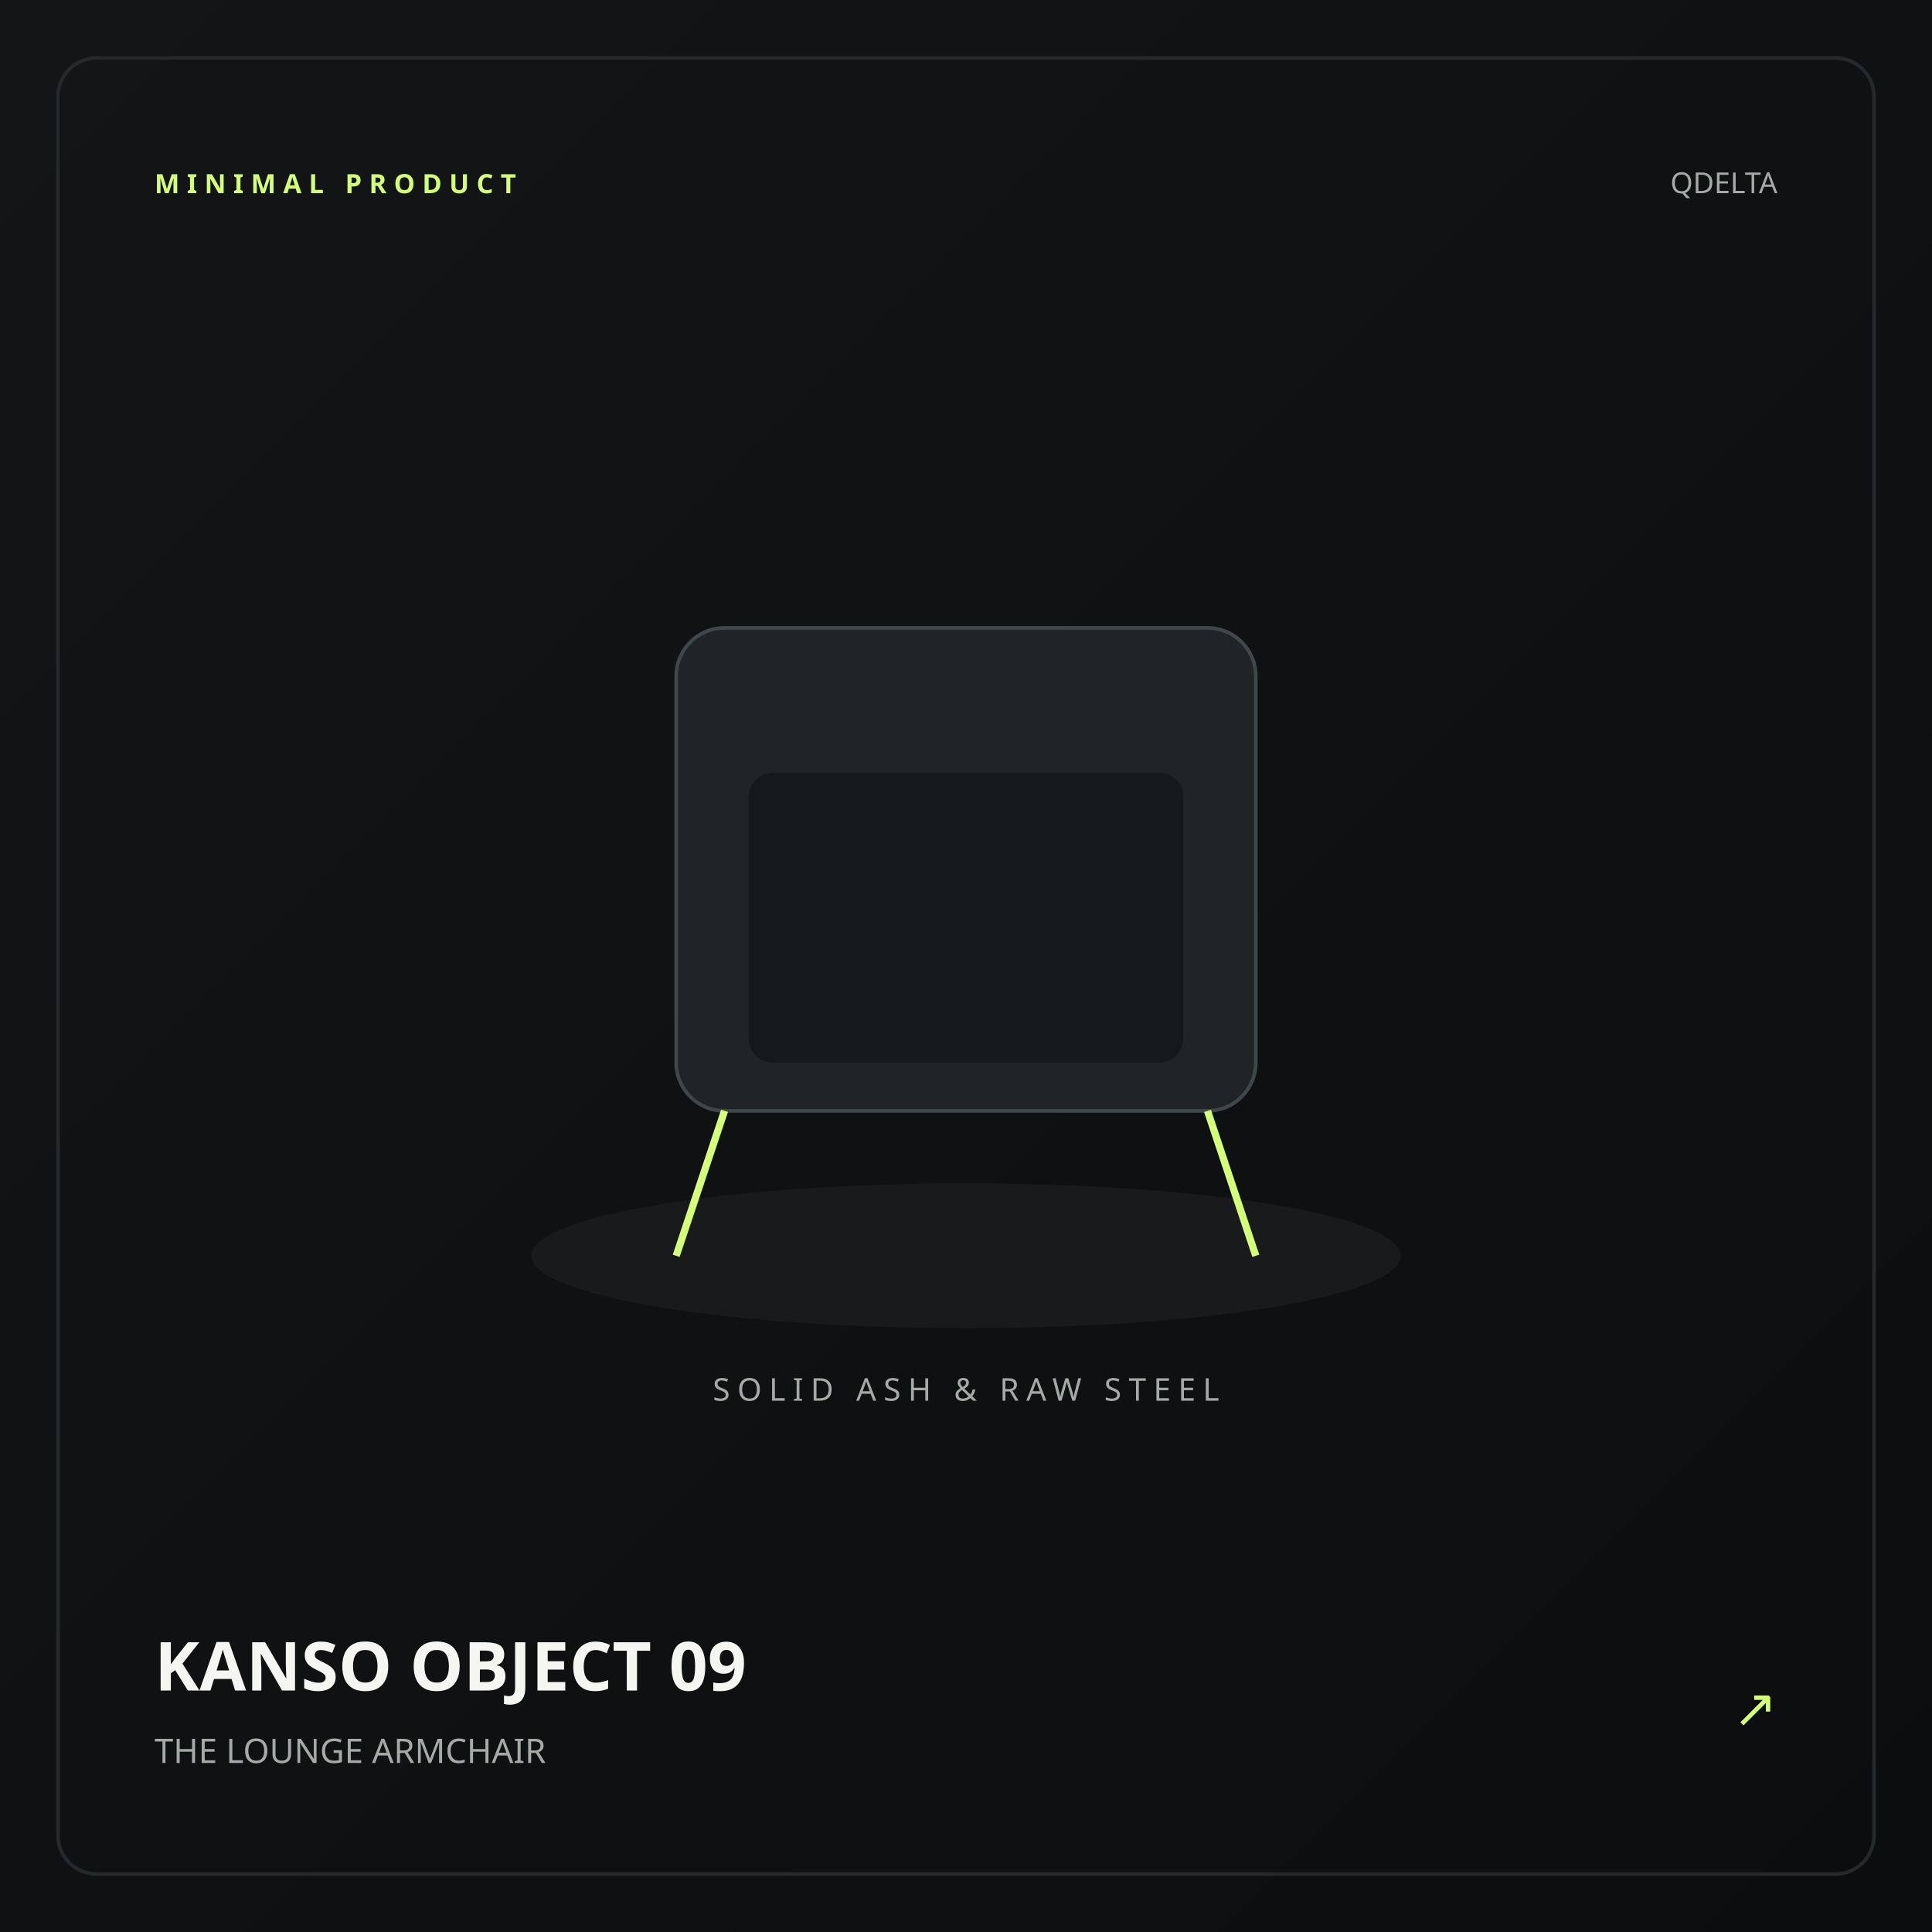
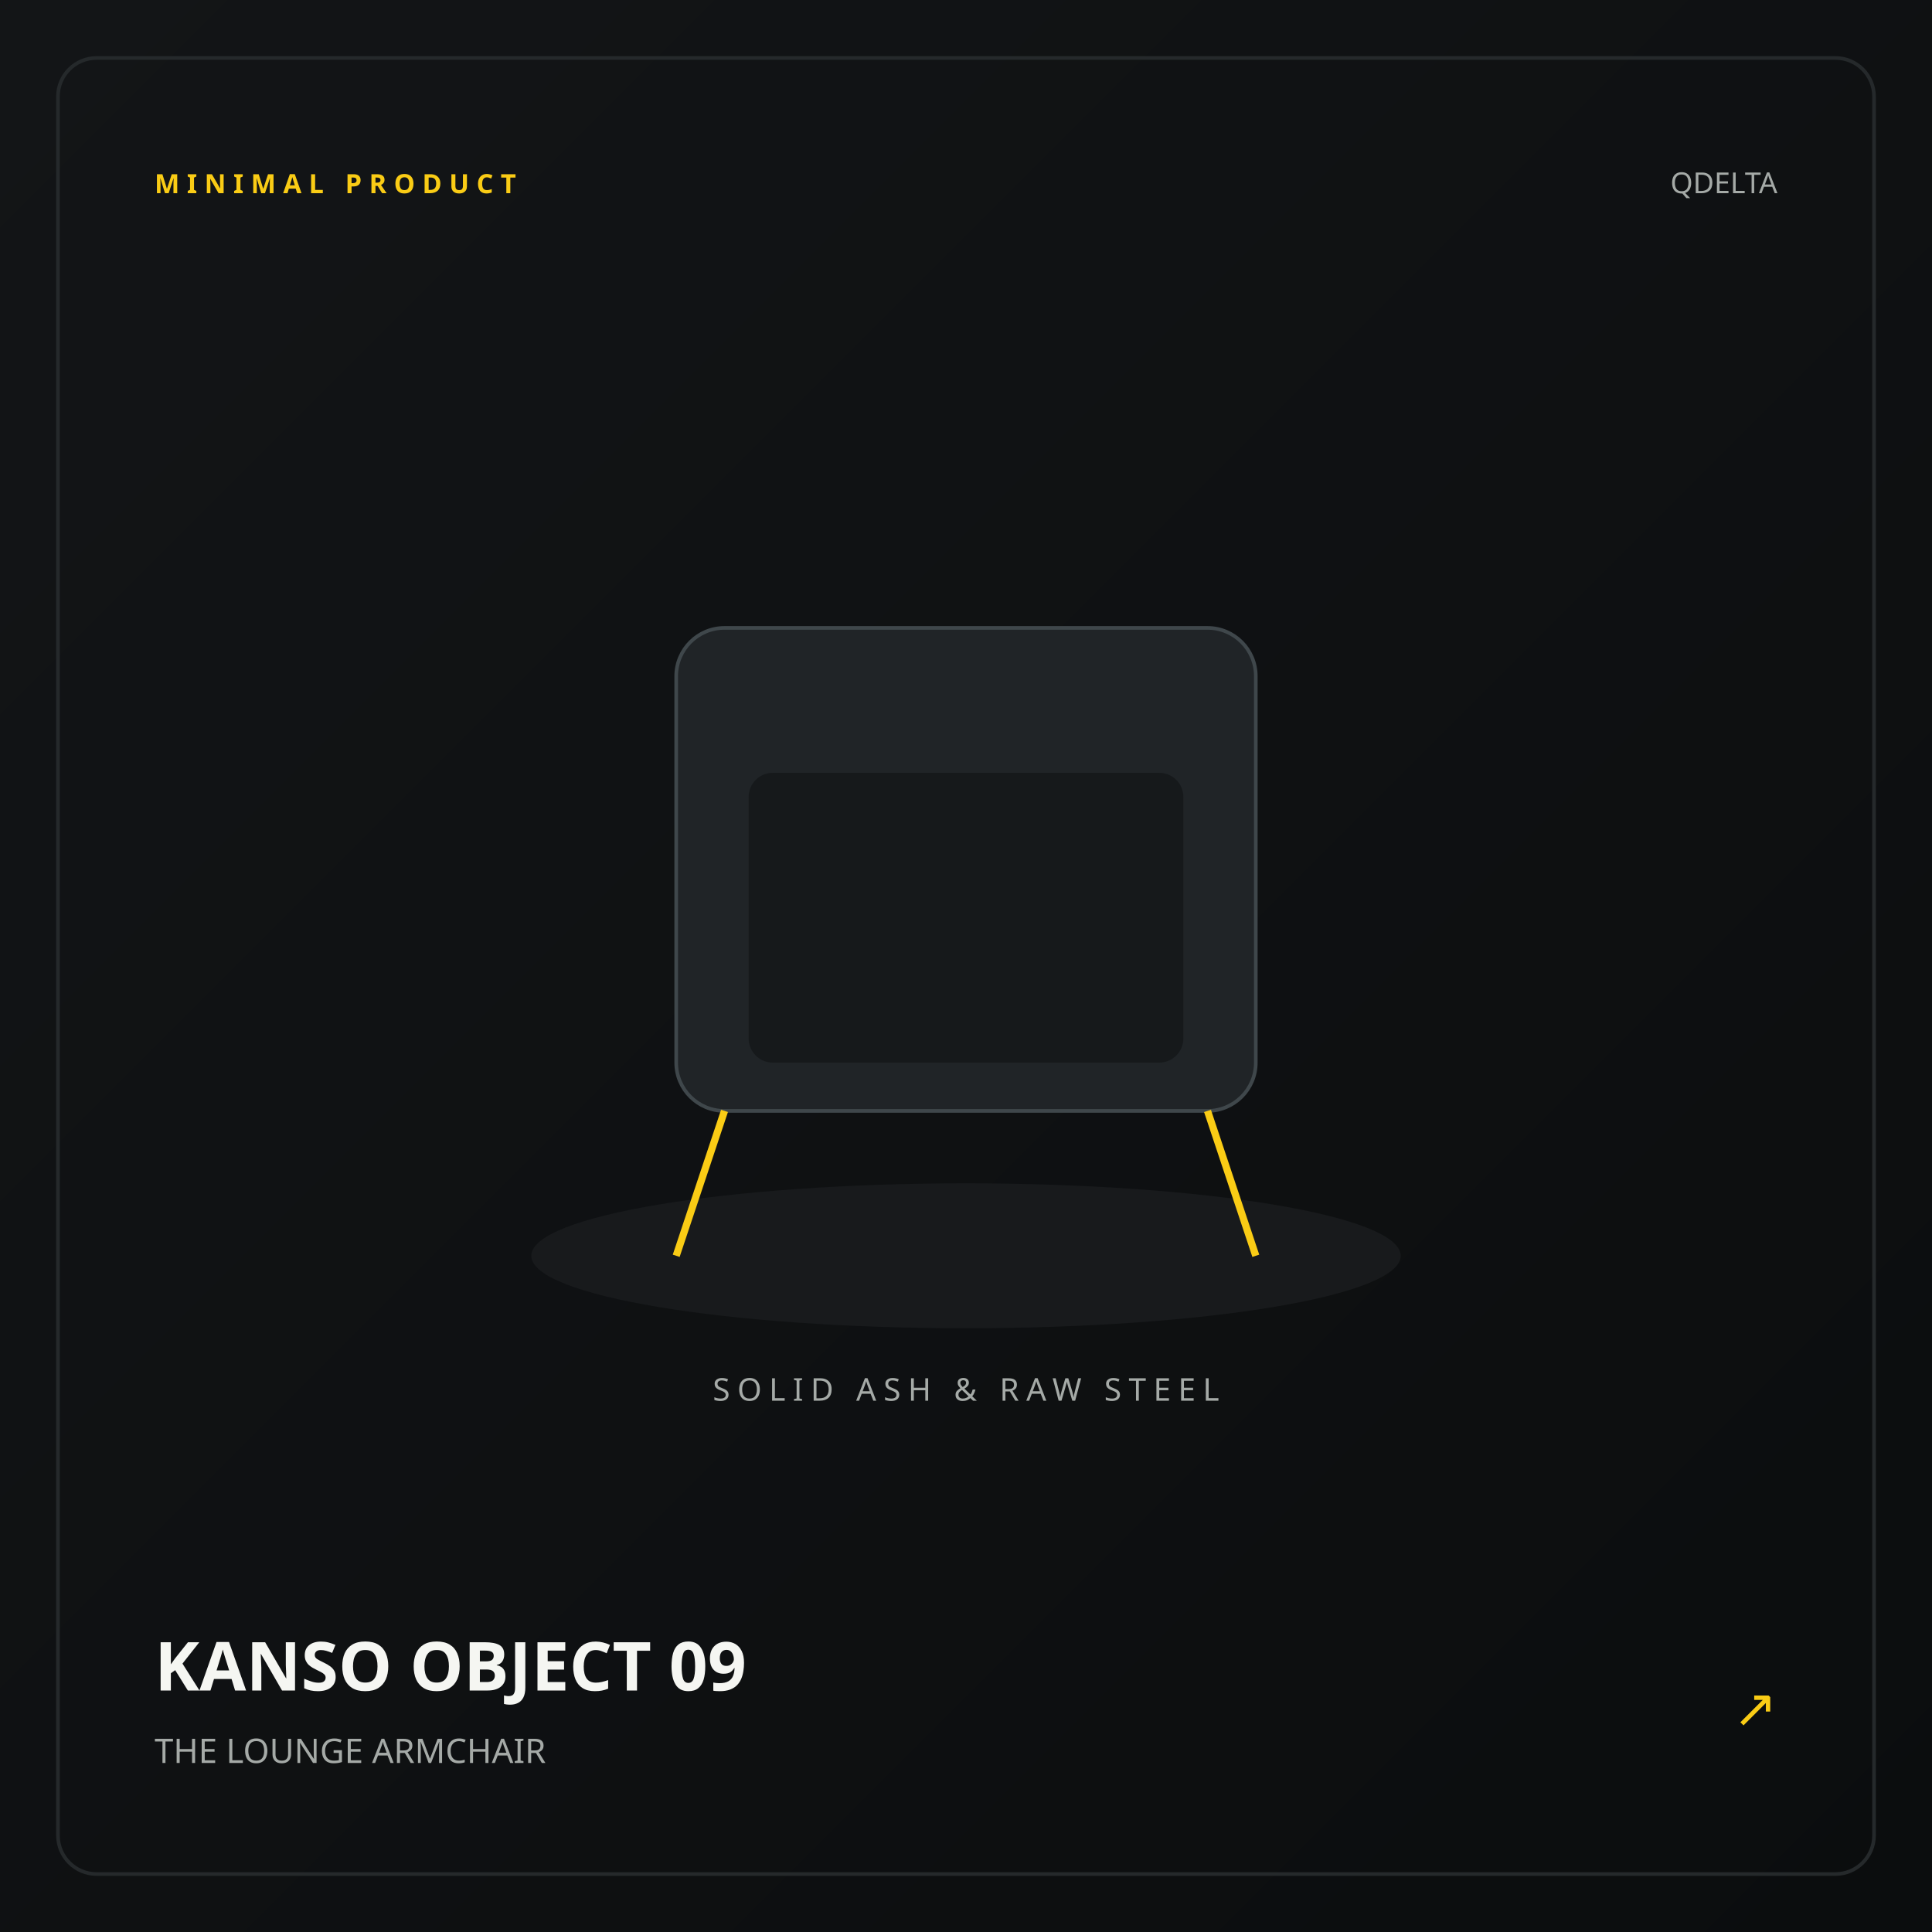
<svg xmlns="http://www.w3.org/2000/svg" viewBox="0 0 800 800" width="800" height="800">
  <defs>
    <linearGradient id="sbg_social-05_svg" x1="0%" y1="0%" x2="100%" y2="100%">
      <stop offset="0%" stop-color="#131517" />
      <stop offset="100%" stop-color="#0b0d0e" />
    </linearGradient>
  </defs>
  <rect width="800" height="800" fill="url(#sbg_social-05_svg)" />
  <rect x="24" y="24" width="752" height="752" rx="16" fill="none" stroke="#25292b" stroke-width="1.5" />
-   <text x="64" y="80" fill="#D4FF78" font-family="'Outfit', system-ui" font-size="11" font-weight="600" letter-spacing="3">MINIMAL PRODUCT</text>
+   <text x="64" y="80" fill="#FACC15" font-family="'Outfit', system-ui" font-size="11" font-weight="600" letter-spacing="3">MINIMAL PRODUCT</text>
  <text x="736" y="80" fill="#A5AAA7" font-family="'Outfit', system-ui" font-size="12" text-anchor="end">QDELTA</text>
  <ellipse cx="400" cy="520" rx="180" ry="30" fill="#181a1c" />
  <rect x="280" y="260" width="240" height="200" rx="20" fill="#202427" stroke="#3f474b" stroke-width="1.5" />
  <rect x="310" y="320" width="180" height="120" rx="10" fill="#16191b" />
-   <line x1="300" y1="460" x2="280" y2="520" stroke="#D4FF78" stroke-width="3" />
-   <line x1="500" y1="460" x2="520" y2="520" stroke="#D4FF78" stroke-width="3" />
+   <line x1="300" y1="460" x2="280" y2="520" stroke="#FACC15" stroke-width="3" />
+   <line x1="500" y1="460" x2="520" y2="520" stroke="#FACC15" stroke-width="3" />
  <text x="400" y="580" fill="#A5AAA7" font-family="'Outfit', system-ui" font-size="13" text-anchor="middle" letter-spacing="3">SOLID ASH &amp; RAW STEEL</text>
  <text x="64" y="700" fill="#F5F6F2" font-family="'Outfit', system-ui" font-weight="700" font-size="28">KANSO OBJECT 09</text>
  <text x="64" y="730" fill="#A5AAA7" font-family="'Outfit', system-ui" font-size="14">THE LOUNGE ARMCHAIR</text>
-   <text x="736" y="715" fill="#D4FF78" font-family="system-ui" font-size="22" text-anchor="end">↗</text>
+   <text x="736" y="715" fill="#FACC15" font-family="system-ui" font-size="22" text-anchor="end">↗</text>
</svg>
